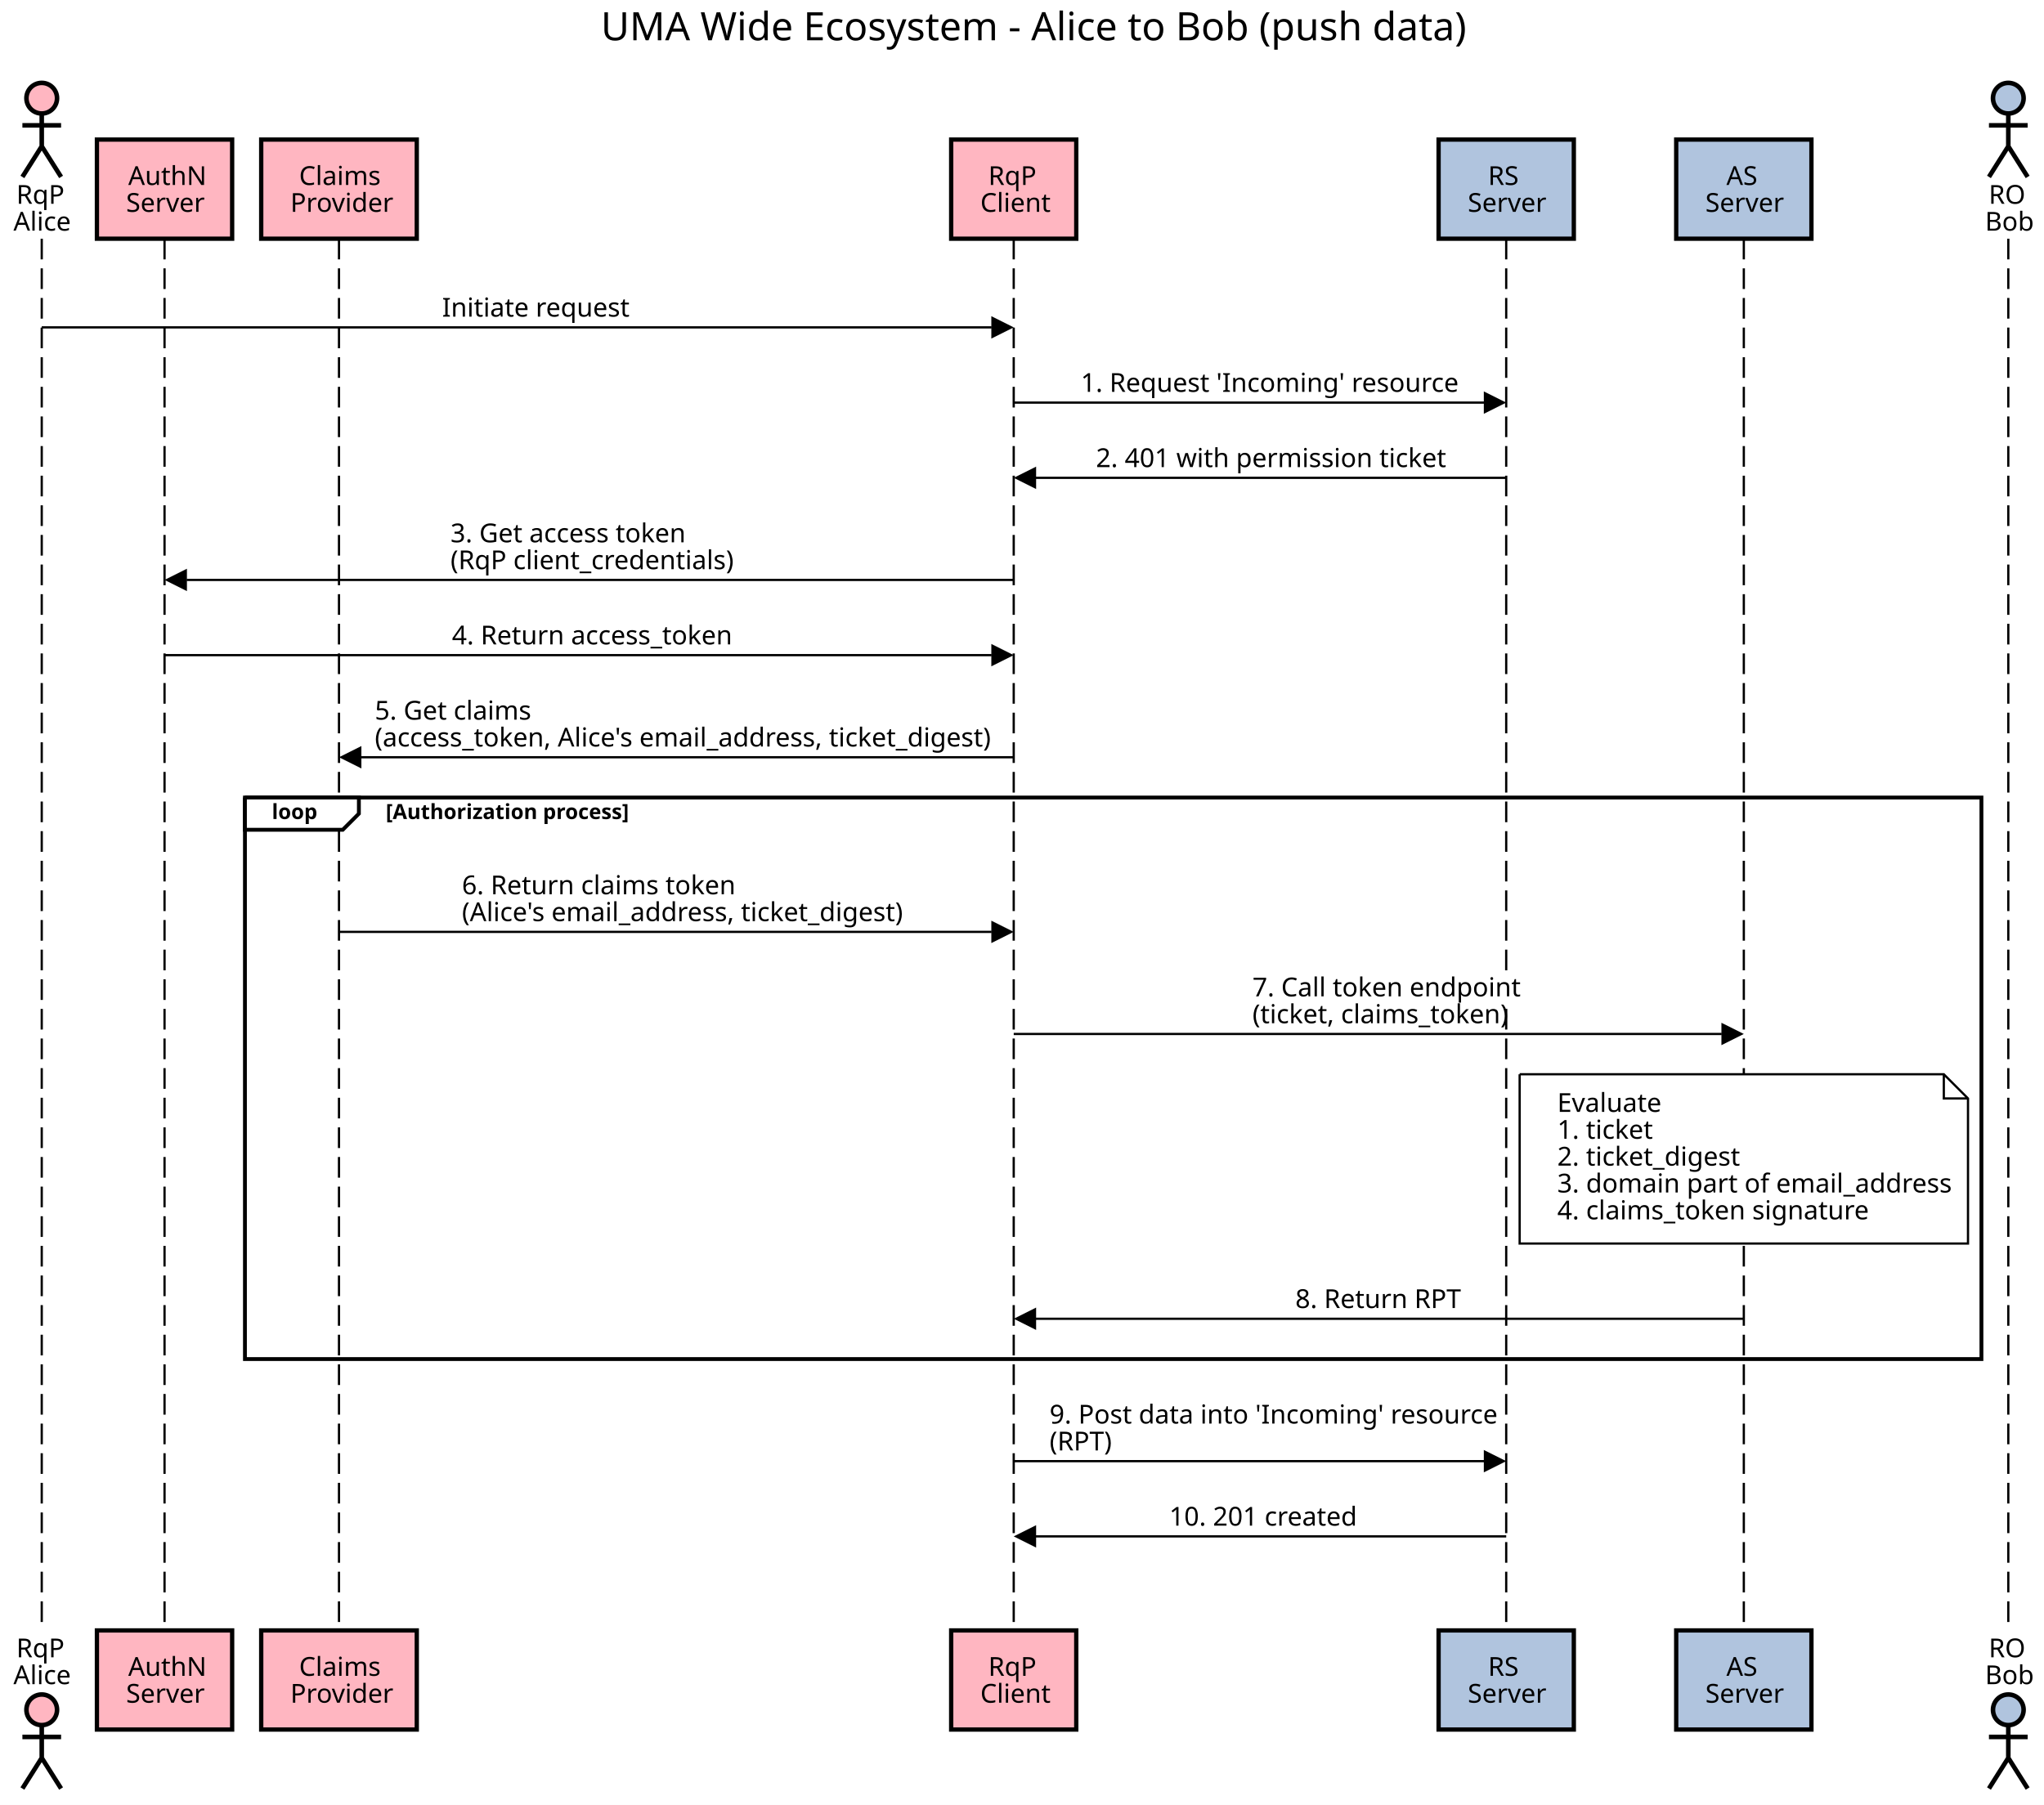
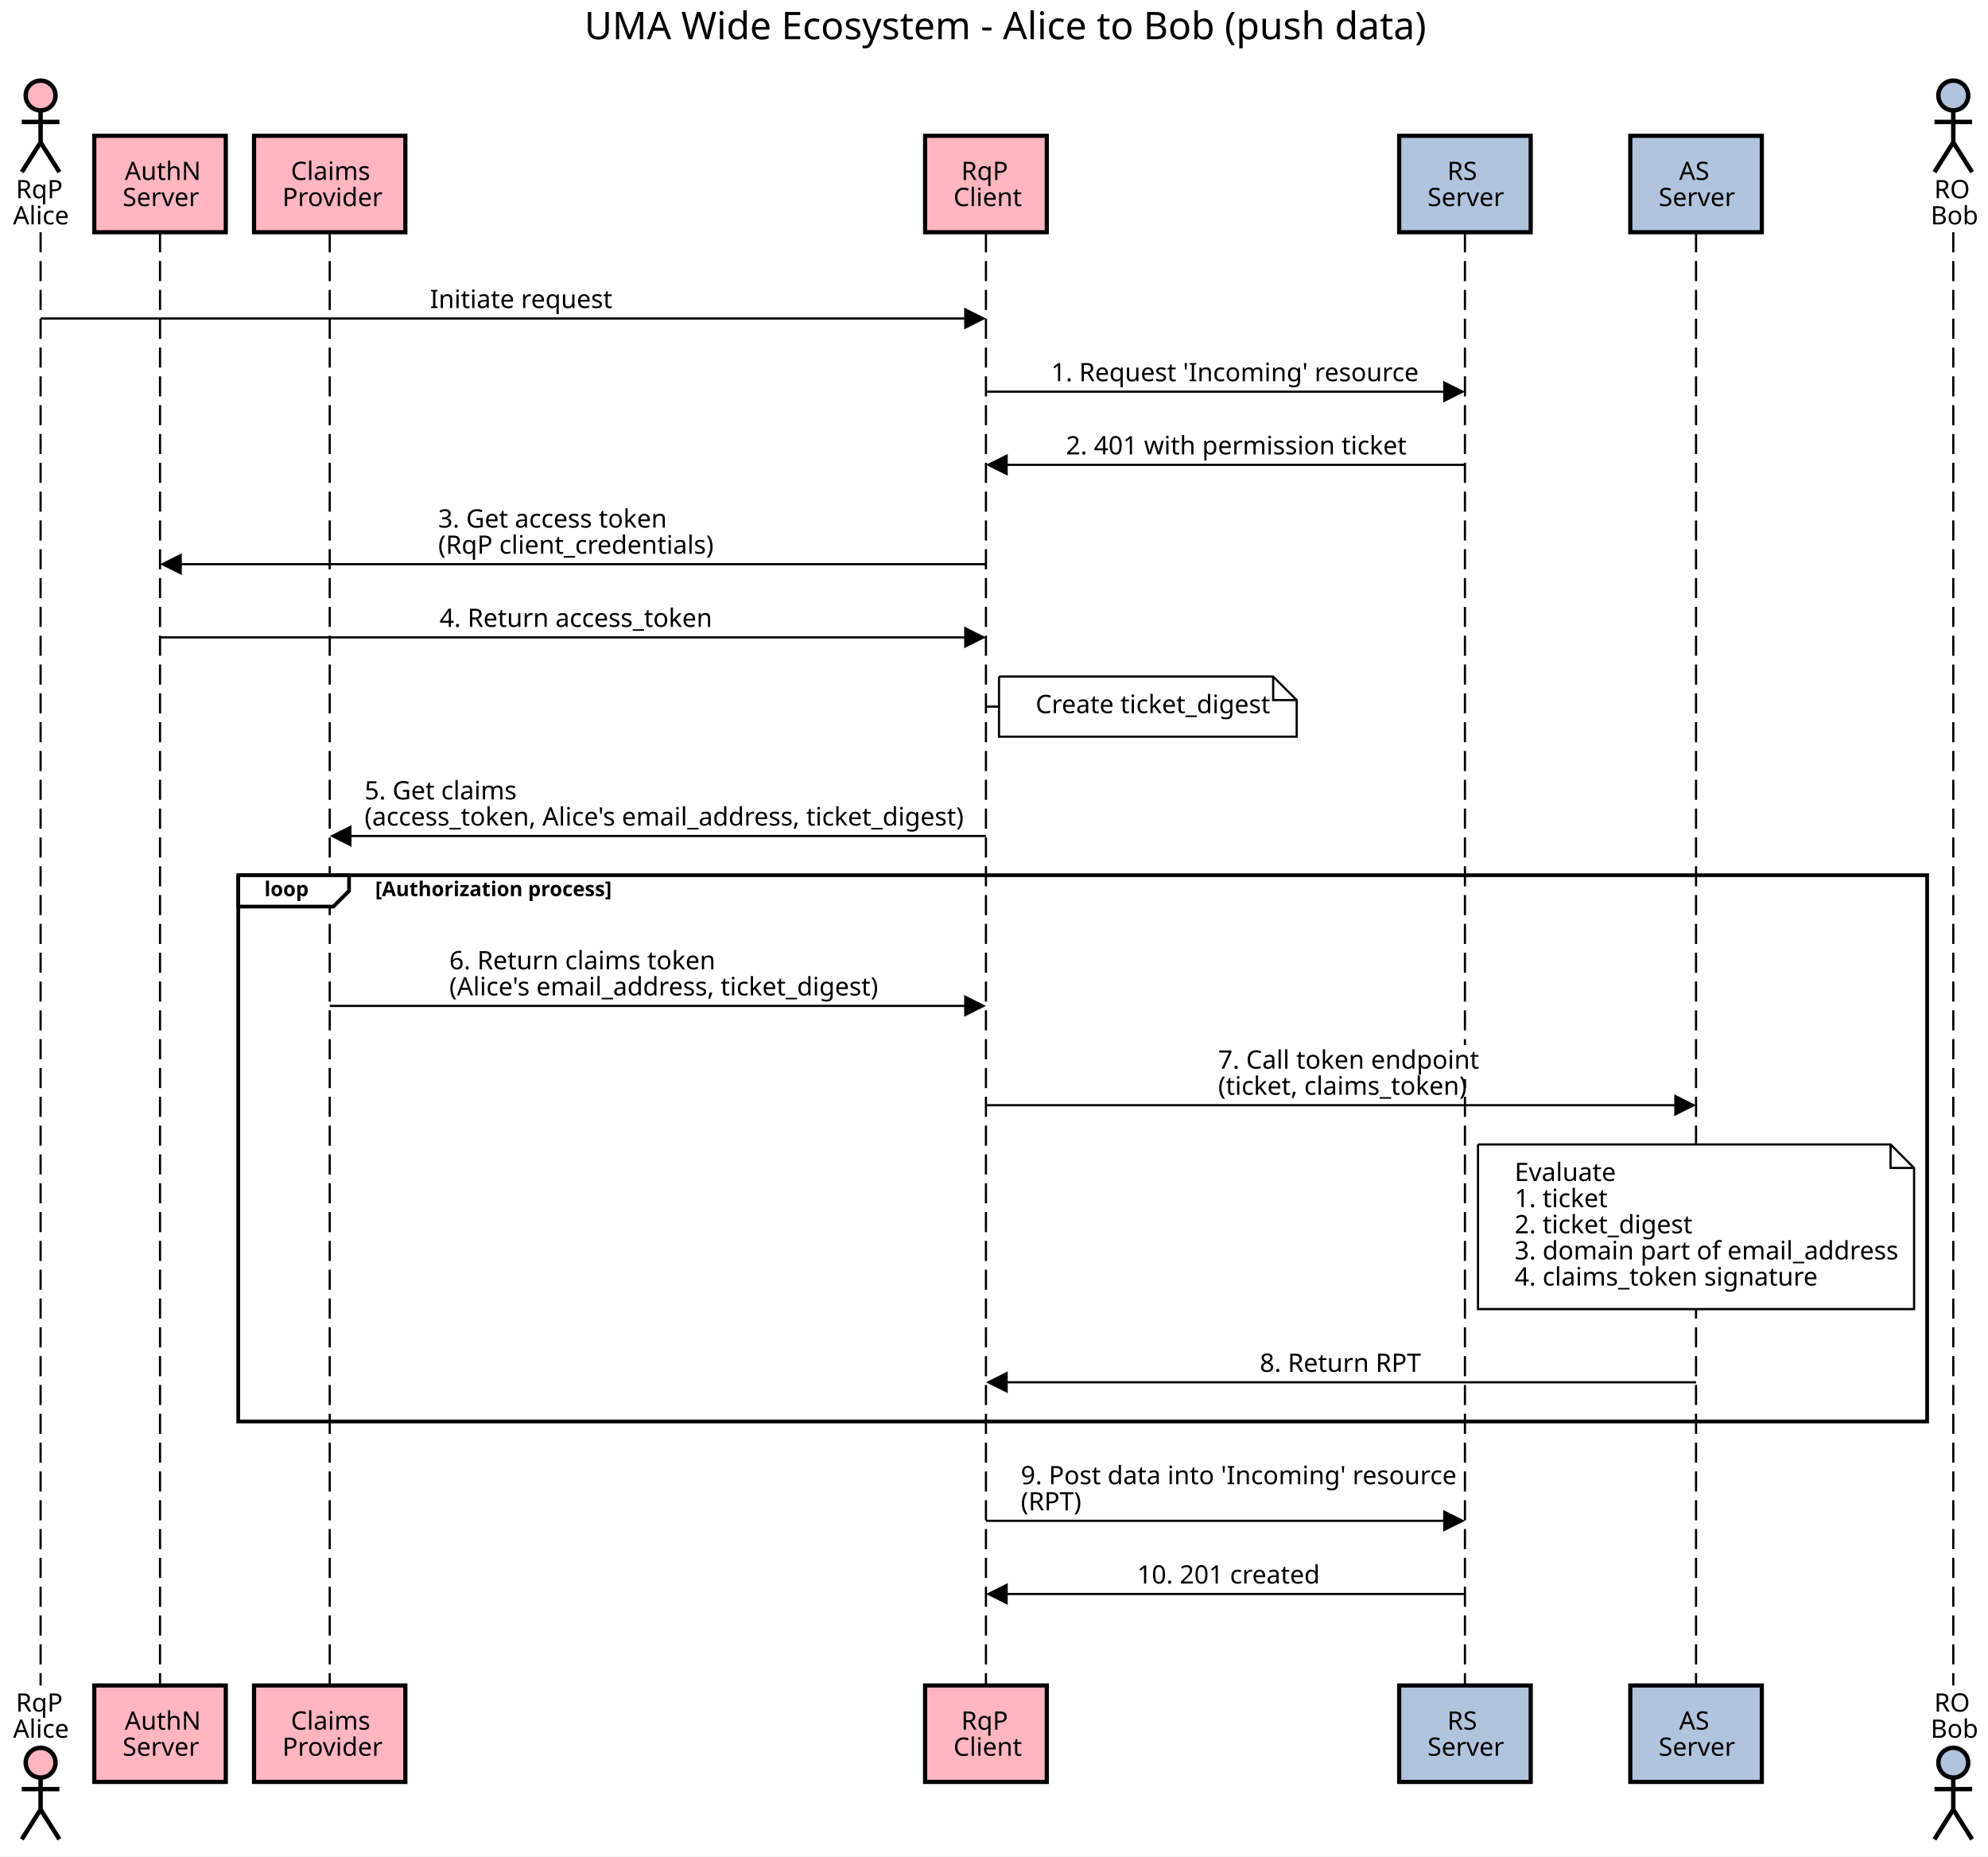
- <svg xmlns="http://www.w3.org/2000/svg" version="1.1" width="1147" height="1013">
+ <svg xmlns="http://www.w3.org/2000/svg" version="1.1" width="1147" height="1071">
  <defs />
  <g>
    <g />
    <g />
    <g />
    <g />
    <g />
    <g />
    <g />
    <g />
    <g />
    <g />
    <g />
    <g />
    <g />
    <g />
    <g />
    <g />
    <g />
    <g />
    <g />
    <g />
    <g />
    <g />
    <g />
    <g />
    <g />
    <g />
    <g />
    <g />
    <g />
    <g />
    <g />
    <g />
    <g />
    <g />
    <g />
-     <g>
-       <rect fill="white" stroke="none" x="0" y="0" width="1147" height="1013" />
+     <g />
+     <g>
+       <rect fill="white" stroke="none" x="0" y="0" width="1147" height="1071" />
    </g>
    <g>
      <text fill="black" stroke="none" font-family="sans-serif" font-size="16.5pt" font-style="normal" font-weight="normal" text-decoration="normal" x="337.188" y="22.618" text-anchor="start" dominant-baseline="alphabetic" xml:space="preserve">UMA Wide Ecosystem - Alice to Bob (push data)</text>
    </g>
    <g />
    <g>
-       <path fill="none" stroke="black" paint-order="fill stroke markers" d=" M 23.423 133.974 L 23.423 915.048" stroke-miterlimit="10" stroke-width="1.257" stroke-dasharray="11.599,5.026" />
-       <path fill="none" stroke="black" paint-order="fill stroke markers" d=" M 92.329 133.974 L 92.329 915.048" stroke-miterlimit="10" stroke-width="1.257" stroke-dasharray="11.599,5.026" />
-       <path fill="none" stroke="black" paint-order="fill stroke markers" d=" M 190.227 133.974 L 190.227 915.048" stroke-miterlimit="10" stroke-width="1.257" stroke-dasharray="11.599,5.026" />
-       <path fill="none" stroke="black" paint-order="fill stroke markers" d=" M 568.855 133.974 L 568.855 915.048" stroke-miterlimit="10" stroke-width="1.257" stroke-dasharray="11.599,5.026" />
-       <path fill="none" stroke="black" paint-order="fill stroke markers" d=" M 845.218 133.974 L 845.218 915.048" stroke-miterlimit="10" stroke-width="1.257" stroke-dasharray="11.599,5.026" />
-       <path fill="none" stroke="black" paint-order="fill stroke markers" d=" M 978.554 133.974 L 978.554 915.048" stroke-miterlimit="10" stroke-width="1.257" stroke-dasharray="11.599,5.026" />
-       <path fill="none" stroke="black" paint-order="fill stroke markers" d=" M 1126.969 133.974 L 1126.969 915.048" stroke-miterlimit="10" stroke-width="1.257" stroke-dasharray="11.599,5.026" />
+       <path fill="none" stroke="black" paint-order="fill stroke markers" d=" M 23.423 133.974 L 23.423 972.347" stroke-miterlimit="10" stroke-width="1.257" stroke-dasharray="11.599,5.026" />
+       <path fill="none" stroke="black" paint-order="fill stroke markers" d=" M 92.329 133.974 L 92.329 972.347" stroke-miterlimit="10" stroke-width="1.257" stroke-dasharray="11.599,5.026" />
+       <path fill="none" stroke="black" paint-order="fill stroke markers" d=" M 190.227 133.974 L 190.227 972.347" stroke-miterlimit="10" stroke-width="1.257" stroke-dasharray="11.599,5.026" />
+       <path fill="none" stroke="black" paint-order="fill stroke markers" d=" M 568.855 133.974 L 568.855 972.347" stroke-miterlimit="10" stroke-width="1.257" stroke-dasharray="11.599,5.026" />
+       <path fill="none" stroke="black" paint-order="fill stroke markers" d=" M 845.218 133.974 L 845.218 972.347" stroke-miterlimit="10" stroke-width="1.257" stroke-dasharray="11.599,5.026" />
+       <path fill="none" stroke="black" paint-order="fill stroke markers" d=" M 978.554 133.974 L 978.554 972.347" stroke-miterlimit="10" stroke-width="1.257" stroke-dasharray="11.599,5.026" />
+       <path fill="none" stroke="black" paint-order="fill stroke markers" d=" M 1126.969 133.974 L 1126.969 972.347" stroke-miterlimit="10" stroke-width="1.257" stroke-dasharray="11.599,5.026" />
    </g>
    <g>
      <g>
        <path fill="lightpink" stroke="black" paint-order="fill stroke markers" d=" M 32.018 55.112 A 8.595 8.595 0 1 1 32.018 55.104 M 23.423 63.707 L 23.423 82.103 M 12.566 70.342 L 34.28 70.342 M 23.423 82.103 L 12.566 99.293 M 23.423 82.103 L 34.28 99.293" stroke-miterlimit="10" stroke-width="2.563" stroke-dasharray="" />
      </g>
      <g>
        <text fill="black" stroke="none" font-family="sans-serif" font-size="11pt" font-style="normal" font-weight="normal" text-decoration="normal" x="9.167" y="114.372" text-anchor="start" dominant-baseline="alphabetic" xml:space="preserve">RqP</text>
        <text fill="black" stroke="none" font-family="sans-serif" font-size="11pt" font-style="normal" font-weight="normal" text-decoration="normal" x="7.539" y="129.45" text-anchor="start" dominant-baseline="alphabetic" xml:space="preserve">Alice</text>
      </g>
      <path fill="none" stroke="none" />
      <g>
        <path fill="lightpink" stroke="black" paint-order="fill stroke markers" d=" M 54.385 78.334 L 130.273 78.334 L 130.273 133.974 L 54.385 133.974 L 54.385 78.334 Z" stroke-miterlimit="10" stroke-width="2.413" stroke-dasharray="" />
      </g>
      <g>
        <text fill="black" stroke="none" font-family="sans-serif" font-size="11pt" font-style="normal" font-weight="normal" text-decoration="normal" x="71.962" y="103.816" text-anchor="start" dominant-baseline="alphabetic" xml:space="preserve">AuthN</text>
        <text fill="black" stroke="none" font-family="sans-serif" font-size="11pt" font-style="normal" font-weight="normal" text-decoration="normal" x="70.745" y="118.895" text-anchor="start" dominant-baseline="alphabetic" xml:space="preserve">Server</text>
      </g>
      <path fill="none" stroke="none" />
      <g>
        <path fill="lightpink" stroke="black" paint-order="fill stroke markers" d=" M 146.58 78.334 L 233.875 78.334 L 233.875 133.974 L 146.58 133.974 L 146.58 78.334 Z" stroke-miterlimit="10" stroke-width="2.413" stroke-dasharray="" />
      </g>
      <g>
        <text fill="black" stroke="none" font-family="sans-serif" font-size="11pt" font-style="normal" font-weight="normal" text-decoration="normal" x="167.835" y="103.816" text-anchor="start" dominant-baseline="alphabetic" xml:space="preserve">Claims</text>
        <text fill="black" stroke="none" font-family="sans-serif" font-size="11pt" font-style="normal" font-weight="normal" text-decoration="normal" x="162.94" y="118.895" text-anchor="start" dominant-baseline="alphabetic" xml:space="preserve">Provider</text>
      </g>
      <path fill="none" stroke="none" />
      <g>
        <path fill="lightpink" stroke="black" paint-order="fill stroke markers" d=" M 533.759 78.334 L 603.95 78.334 L 603.95 133.974 L 533.759 133.974 L 533.759 78.334 Z" stroke-miterlimit="10" stroke-width="2.413" stroke-dasharray="" />
      </g>
      <g>
        <text fill="black" stroke="none" font-family="sans-serif" font-size="11pt" font-style="normal" font-weight="normal" text-decoration="normal" x="554.599" y="103.816" text-anchor="start" dominant-baseline="alphabetic" xml:space="preserve">RqP</text>
        <text fill="black" stroke="none" font-family="sans-serif" font-size="11pt" font-style="normal" font-weight="normal" text-decoration="normal" x="550.119" y="118.895" text-anchor="start" dominant-baseline="alphabetic" xml:space="preserve">Client</text>
      </g>
      <path fill="none" stroke="none" />
      <g>
        <path fill="lightsteelblue" stroke="black" paint-order="fill stroke markers" d=" M 807.274 78.334 L 883.161 78.334 L 883.161 133.974 L 807.274 133.974 L 807.274 78.334 Z" stroke-miterlimit="10" stroke-width="2.413" stroke-dasharray="" />
      </g>
      <g>
        <text fill="black" stroke="none" font-family="sans-serif" font-size="11pt" font-style="normal" font-weight="normal" text-decoration="normal" x="835.038" y="103.816" text-anchor="start" dominant-baseline="alphabetic" xml:space="preserve">RS</text>
        <text fill="black" stroke="none" font-family="sans-serif" font-size="11pt" font-style="normal" font-weight="normal" text-decoration="normal" x="823.634" y="118.895" text-anchor="start" dominant-baseline="alphabetic" xml:space="preserve">Server</text>
      </g>
      <path fill="none" stroke="none" />
      <g>
        <path fill="lightsteelblue" stroke="black" paint-order="fill stroke markers" d=" M 940.61 78.334 L 1016.498 78.334 L 1016.498 133.974 L 940.61 133.974 L 940.61 78.334 Z" stroke-miterlimit="10" stroke-width="2.413" stroke-dasharray="" />
      </g>
      <g>
        <text fill="black" stroke="none" font-family="sans-serif" font-size="11pt" font-style="normal" font-weight="normal" text-decoration="normal" x="968.778" y="103.816" text-anchor="start" dominant-baseline="alphabetic" xml:space="preserve">AS</text>
        <text fill="black" stroke="none" font-family="sans-serif" font-size="11pt" font-style="normal" font-weight="normal" text-decoration="normal" x="956.97" y="118.895" text-anchor="start" dominant-baseline="alphabetic" xml:space="preserve">Server</text>
      </g>
      <g>
        <path fill="lightsteelblue" stroke="black" paint-order="fill stroke markers" d=" M 1135.564 55.112 A 8.595 8.595 0 1 1 1135.564 55.104 M 1126.969 63.707 L 1126.969 82.103 M 1116.112 70.342 L 1137.826 70.342 M 1126.969 82.103 L 1116.112 99.293 M 1126.969 82.103 L 1137.826 99.293" stroke-miterlimit="10" stroke-width="2.563" stroke-dasharray="" />
      </g>
      <g>
        <text fill="black" stroke="none" font-family="sans-serif" font-size="11pt" font-style="normal" font-weight="normal" text-decoration="normal" x="1115.977" y="114.372" text-anchor="start" dominant-baseline="alphabetic" xml:space="preserve">RO</text>
        <text fill="black" stroke="none" font-family="sans-serif" font-size="11pt" font-style="normal" font-weight="normal" text-decoration="normal" x="1113.93" y="129.45" text-anchor="start" dominant-baseline="alphabetic" xml:space="preserve">Bob</text>
      </g>
      <g>
-         <path fill="lightpink" stroke="black" paint-order="fill stroke markers" d=" M 32.018 959.605 A 8.595 8.595 0 1 1 32.018 959.597 M 23.423 968.2 L 23.423 986.596 M 12.566 974.835 L 34.28 974.835 M 23.423 986.596 L 12.566 1003.786 M 23.423 986.596 L 34.28 1003.786" stroke-miterlimit="10" stroke-width="2.563" stroke-dasharray="" />
-       </g>
-       <g>
-         <text fill="black" stroke="none" font-family="sans-serif" font-size="11pt" font-style="normal" font-weight="normal" text-decoration="normal" x="9.167" y="930.126" text-anchor="start" dominant-baseline="alphabetic" xml:space="preserve">RqP</text>
-         <text fill="black" stroke="none" font-family="sans-serif" font-size="11pt" font-style="normal" font-weight="normal" text-decoration="normal" x="7.539" y="945.205" text-anchor="start" dominant-baseline="alphabetic" xml:space="preserve">Alice</text>
-       </g>
-       <path fill="none" stroke="none" />
-       <g>
-         <path fill="lightpink" stroke="black" paint-order="fill stroke markers" d=" M 54.385 915.048 L 130.273 915.048 L 130.273 970.688 L 54.385 970.688 L 54.385 915.048 Z" stroke-miterlimit="10" stroke-width="2.413" stroke-dasharray="" />
-       </g>
-       <g>
-         <text fill="black" stroke="none" font-family="sans-serif" font-size="11pt" font-style="normal" font-weight="normal" text-decoration="normal" x="71.962" y="940.531" text-anchor="start" dominant-baseline="alphabetic" xml:space="preserve">AuthN</text>
-         <text fill="black" stroke="none" font-family="sans-serif" font-size="11pt" font-style="normal" font-weight="normal" text-decoration="normal" x="70.745" y="955.609" text-anchor="start" dominant-baseline="alphabetic" xml:space="preserve">Server</text>
-       </g>
-       <path fill="none" stroke="none" />
-       <g>
-         <path fill="lightpink" stroke="black" paint-order="fill stroke markers" d=" M 146.58 915.048 L 233.875 915.048 L 233.875 970.688 L 146.58 970.688 L 146.58 915.048 Z" stroke-miterlimit="10" stroke-width="2.413" stroke-dasharray="" />
-       </g>
-       <g>
-         <text fill="black" stroke="none" font-family="sans-serif" font-size="11pt" font-style="normal" font-weight="normal" text-decoration="normal" x="167.835" y="940.531" text-anchor="start" dominant-baseline="alphabetic" xml:space="preserve">Claims</text>
-         <text fill="black" stroke="none" font-family="sans-serif" font-size="11pt" font-style="normal" font-weight="normal" text-decoration="normal" x="162.94" y="955.609" text-anchor="start" dominant-baseline="alphabetic" xml:space="preserve">Provider</text>
-       </g>
-       <path fill="none" stroke="none" />
-       <g>
-         <path fill="lightpink" stroke="black" paint-order="fill stroke markers" d=" M 533.759 915.048 L 603.95 915.048 L 603.95 970.688 L 533.759 970.688 L 533.759 915.048 Z" stroke-miterlimit="10" stroke-width="2.413" stroke-dasharray="" />
-       </g>
-       <g>
-         <text fill="black" stroke="none" font-family="sans-serif" font-size="11pt" font-style="normal" font-weight="normal" text-decoration="normal" x="554.599" y="940.531" text-anchor="start" dominant-baseline="alphabetic" xml:space="preserve">RqP</text>
-         <text fill="black" stroke="none" font-family="sans-serif" font-size="11pt" font-style="normal" font-weight="normal" text-decoration="normal" x="550.119" y="955.609" text-anchor="start" dominant-baseline="alphabetic" xml:space="preserve">Client</text>
-       </g>
-       <path fill="none" stroke="none" />
-       <g>
-         <path fill="lightsteelblue" stroke="black" paint-order="fill stroke markers" d=" M 807.274 915.048 L 883.161 915.048 L 883.161 970.688 L 807.274 970.688 L 807.274 915.048 Z" stroke-miterlimit="10" stroke-width="2.413" stroke-dasharray="" />
-       </g>
-       <g>
-         <text fill="black" stroke="none" font-family="sans-serif" font-size="11pt" font-style="normal" font-weight="normal" text-decoration="normal" x="835.038" y="940.531" text-anchor="start" dominant-baseline="alphabetic" xml:space="preserve">RS</text>
-         <text fill="black" stroke="none" font-family="sans-serif" font-size="11pt" font-style="normal" font-weight="normal" text-decoration="normal" x="823.634" y="955.609" text-anchor="start" dominant-baseline="alphabetic" xml:space="preserve">Server</text>
-       </g>
-       <path fill="none" stroke="none" />
-       <g>
-         <path fill="lightsteelblue" stroke="black" paint-order="fill stroke markers" d=" M 940.61 915.048 L 1016.498 915.048 L 1016.498 970.688 L 940.61 970.688 L 940.61 915.048 Z" stroke-miterlimit="10" stroke-width="2.413" stroke-dasharray="" />
-       </g>
-       <g>
-         <text fill="black" stroke="none" font-family="sans-serif" font-size="11pt" font-style="normal" font-weight="normal" text-decoration="normal" x="968.778" y="940.531" text-anchor="start" dominant-baseline="alphabetic" xml:space="preserve">AS</text>
-         <text fill="black" stroke="none" font-family="sans-serif" font-size="11pt" font-style="normal" font-weight="normal" text-decoration="normal" x="956.97" y="955.609" text-anchor="start" dominant-baseline="alphabetic" xml:space="preserve">Server</text>
-       </g>
-       <g>
-         <path fill="lightsteelblue" stroke="black" paint-order="fill stroke markers" d=" M 1135.564 959.605 A 8.595 8.595 0 1 1 1135.564 959.597 M 1126.969 968.2 L 1126.969 986.596 M 1116.112 974.835 L 1137.826 974.835 M 1126.969 986.596 L 1116.112 1003.786 M 1126.969 986.596 L 1137.826 1003.786" stroke-miterlimit="10" stroke-width="2.563" stroke-dasharray="" />
-       </g>
-       <g>
-         <text fill="black" stroke="none" font-family="sans-serif" font-size="11pt" font-style="normal" font-weight="normal" text-decoration="normal" x="1115.977" y="930.126" text-anchor="start" dominant-baseline="alphabetic" xml:space="preserve">RO</text>
-         <text fill="black" stroke="none" font-family="sans-serif" font-size="11pt" font-style="normal" font-weight="normal" text-decoration="normal" x="1113.93" y="945.205" text-anchor="start" dominant-baseline="alphabetic" xml:space="preserve">Bob</text>
+         <path fill="lightpink" stroke="black" paint-order="fill stroke markers" d=" M 32.018 1016.904 A 8.595 8.595 0 1 1 32.018 1016.896 M 23.423 1025.499 L 23.423 1043.895 M 12.566 1032.134 L 34.28 1032.134 M 23.423 1043.895 L 12.566 1061.085 M 23.423 1043.895 L 34.28 1061.085" stroke-miterlimit="10" stroke-width="2.563" stroke-dasharray="" />
+       </g>
+       <g>
+         <text fill="black" stroke="none" font-family="sans-serif" font-size="11pt" font-style="normal" font-weight="normal" text-decoration="normal" x="9.167" y="987.425" text-anchor="start" dominant-baseline="alphabetic" xml:space="preserve">RqP</text>
+         <text fill="black" stroke="none" font-family="sans-serif" font-size="11pt" font-style="normal" font-weight="normal" text-decoration="normal" x="7.539" y="1002.504" text-anchor="start" dominant-baseline="alphabetic" xml:space="preserve">Alice</text>
+       </g>
+       <path fill="none" stroke="none" />
+       <g>
+         <path fill="lightpink" stroke="black" paint-order="fill stroke markers" d=" M 54.385 972.347 L 130.273 972.347 L 130.273 1027.987 L 54.385 1027.987 L 54.385 972.347 Z" stroke-miterlimit="10" stroke-width="2.413" stroke-dasharray="" />
+       </g>
+       <g>
+         <text fill="black" stroke="none" font-family="sans-serif" font-size="11pt" font-style="normal" font-weight="normal" text-decoration="normal" x="71.962" y="997.83" text-anchor="start" dominant-baseline="alphabetic" xml:space="preserve">AuthN</text>
+         <text fill="black" stroke="none" font-family="sans-serif" font-size="11pt" font-style="normal" font-weight="normal" text-decoration="normal" x="70.745" y="1012.908" text-anchor="start" dominant-baseline="alphabetic" xml:space="preserve">Server</text>
+       </g>
+       <path fill="none" stroke="none" />
+       <g>
+         <path fill="lightpink" stroke="black" paint-order="fill stroke markers" d=" M 146.58 972.347 L 233.875 972.347 L 233.875 1027.987 L 146.58 1027.987 L 146.58 972.347 Z" stroke-miterlimit="10" stroke-width="2.413" stroke-dasharray="" />
+       </g>
+       <g>
+         <text fill="black" stroke="none" font-family="sans-serif" font-size="11pt" font-style="normal" font-weight="normal" text-decoration="normal" x="167.835" y="997.83" text-anchor="start" dominant-baseline="alphabetic" xml:space="preserve">Claims</text>
+         <text fill="black" stroke="none" font-family="sans-serif" font-size="11pt" font-style="normal" font-weight="normal" text-decoration="normal" x="162.94" y="1012.908" text-anchor="start" dominant-baseline="alphabetic" xml:space="preserve">Provider</text>
+       </g>
+       <path fill="none" stroke="none" />
+       <g>
+         <path fill="lightpink" stroke="black" paint-order="fill stroke markers" d=" M 533.759 972.347 L 603.95 972.347 L 603.95 1027.987 L 533.759 1027.987 L 533.759 972.347 Z" stroke-miterlimit="10" stroke-width="2.413" stroke-dasharray="" />
+       </g>
+       <g>
+         <text fill="black" stroke="none" font-family="sans-serif" font-size="11pt" font-style="normal" font-weight="normal" text-decoration="normal" x="554.599" y="997.83" text-anchor="start" dominant-baseline="alphabetic" xml:space="preserve">RqP</text>
+         <text fill="black" stroke="none" font-family="sans-serif" font-size="11pt" font-style="normal" font-weight="normal" text-decoration="normal" x="550.119" y="1012.908" text-anchor="start" dominant-baseline="alphabetic" xml:space="preserve">Client</text>
+       </g>
+       <path fill="none" stroke="none" />
+       <g>
+         <path fill="lightsteelblue" stroke="black" paint-order="fill stroke markers" d=" M 807.274 972.347 L 883.161 972.347 L 883.161 1027.987 L 807.274 1027.987 L 807.274 972.347 Z" stroke-miterlimit="10" stroke-width="2.413" stroke-dasharray="" />
+       </g>
+       <g>
+         <text fill="black" stroke="none" font-family="sans-serif" font-size="11pt" font-style="normal" font-weight="normal" text-decoration="normal" x="835.038" y="997.83" text-anchor="start" dominant-baseline="alphabetic" xml:space="preserve">RS</text>
+         <text fill="black" stroke="none" font-family="sans-serif" font-size="11pt" font-style="normal" font-weight="normal" text-decoration="normal" x="823.634" y="1012.908" text-anchor="start" dominant-baseline="alphabetic" xml:space="preserve">Server</text>
+       </g>
+       <path fill="none" stroke="none" />
+       <g>
+         <path fill="lightsteelblue" stroke="black" paint-order="fill stroke markers" d=" M 940.61 972.347 L 1016.498 972.347 L 1016.498 1027.987 L 940.61 1027.987 L 940.61 972.347 Z" stroke-miterlimit="10" stroke-width="2.413" stroke-dasharray="" />
+       </g>
+       <g>
+         <text fill="black" stroke="none" font-family="sans-serif" font-size="11pt" font-style="normal" font-weight="normal" text-decoration="normal" x="968.778" y="997.83" text-anchor="start" dominant-baseline="alphabetic" xml:space="preserve">AS</text>
+         <text fill="black" stroke="none" font-family="sans-serif" font-size="11pt" font-style="normal" font-weight="normal" text-decoration="normal" x="956.97" y="1012.908" text-anchor="start" dominant-baseline="alphabetic" xml:space="preserve">Server</text>
+       </g>
+       <g>
+         <path fill="lightsteelblue" stroke="black" paint-order="fill stroke markers" d=" M 1135.564 1016.904 A 8.595 8.595 0 1 1 1135.564 1016.896 M 1126.969 1025.499 L 1126.969 1043.895 M 1116.112 1032.134 L 1137.826 1032.134 M 1126.969 1043.895 L 1116.112 1061.085 M 1126.969 1043.895 L 1137.826 1061.085" stroke-miterlimit="10" stroke-width="2.563" stroke-dasharray="" />
+       </g>
+       <g>
+         <text fill="black" stroke="none" font-family="sans-serif" font-size="11pt" font-style="normal" font-weight="normal" text-decoration="normal" x="1115.977" y="987.425" text-anchor="start" dominant-baseline="alphabetic" xml:space="preserve">RO</text>
+         <text fill="black" stroke="none" font-family="sans-serif" font-size="11pt" font-style="normal" font-weight="normal" text-decoration="normal" x="1113.93" y="1002.504" text-anchor="start" dominant-baseline="alphabetic" xml:space="preserve">Bob</text>
      </g>
    </g>
    <g>
      <g>
        <g>
          <rect fill="white" stroke="none" x="245.808" y="164.131" width="100.662" height="19.602" />
        </g>
        <text fill="black" stroke="none" font-family="sans-serif" font-size="11pt" font-style="normal" font-weight="normal" text-decoration="normal" x="248.069" y="177.702" text-anchor="start" dominant-baseline="alphabetic" xml:space="preserve">Initiate request</text>
      </g>
      <g>
        <path fill="none" stroke="black" paint-order="fill stroke markers" d=" M 23.423 183.733 L 556.44 183.733" stroke-miterlimit="10" stroke-width="1.257" stroke-dasharray="" />
        <g transform="translate(568.8547,183.7333) translate(-568.8547,-183.7333)">
          <path fill="black" stroke="none" paint-order="stroke fill markers" d=" M 556.289 177.451 L 568.855 183.733 L 556.289 190.016 Z" />
        </g>
      </g>
      <g>
        <g>
          <rect fill="white" stroke="none" x="604.217" y="206.351" width="205.639" height="19.602" />
        </g>
        <text fill="black" stroke="none" font-family="sans-serif" font-size="11pt" font-style="normal" font-weight="normal" text-decoration="normal" x="606.478" y="219.922" text-anchor="start" dominant-baseline="alphabetic" xml:space="preserve">1. Request 'Incoming' resource</text>
      </g>
      <g>
        <path fill="none" stroke="black" paint-order="fill stroke markers" d=" M 568.855 225.954 L 832.803 225.954" stroke-miterlimit="10" stroke-width="1.257" stroke-dasharray="" />
        <g transform="translate(845.2175,225.9536) translate(-845.2175,-225.9536)">
          <path fill="black" stroke="none" paint-order="stroke fill markers" d=" M 832.652 219.671 L 845.218 225.954 L 832.652 232.236 Z" />
        </g>
      </g>
      <g>
        <g>
          <rect fill="white" stroke="none" x="612.725" y="248.572" width="188.621" height="19.602" />
        </g>
        <text fill="black" stroke="none" font-family="sans-serif" font-size="11pt" font-style="normal" font-weight="normal" text-decoration="normal" x="614.987" y="262.142" text-anchor="start" dominant-baseline="alphabetic" xml:space="preserve">2. 401 with permission ticket</text>
      </g>
      <g>
        <path fill="none" stroke="black" paint-order="fill stroke markers" d=" M 845.218 268.174 L 581.269 268.174" stroke-miterlimit="10" stroke-width="1.257" stroke-dasharray="" />
        <g transform="translate(568.8547,268.1738) translate(-568.8547,-268.1738)">
          <path fill="black" stroke="none" paint-order="stroke fill markers" d=" M 581.42 261.891 L 568.855 268.174 L 581.42 274.457 Z" />
        </g>
      </g>
      <g>
        <g>
          <rect fill="white" stroke="none" x="250.537" y="290.792" width="134.054" height="19.602" />
        </g>
        <g>
          <rect fill="white" stroke="none" x="250.537" y="305.87" width="160.11" height="19.602" />
        </g>
        <text fill="black" stroke="none" font-family="sans-serif" font-size="11pt" font-style="normal" font-weight="normal" text-decoration="normal" x="252.799" y="304.363" text-anchor="start" dominant-baseline="alphabetic" xml:space="preserve">3. Get access token</text>
        <text fill="black" stroke="none" font-family="sans-serif" font-size="11pt" font-style="normal" font-weight="normal" text-decoration="normal" x="252.799" y="319.441" text-anchor="start" dominant-baseline="alphabetic" xml:space="preserve">(RqP client_credentials)</text>
      </g>
      <g>
        <path fill="none" stroke="black" paint-order="fill stroke markers" d=" M 568.855 325.473 L 104.744 325.473" stroke-miterlimit="10" stroke-width="1.257" stroke-dasharray="" />
        <g transform="translate(92.32906,325.4726) translate(-92.32906,-325.4726)">
          <path fill="black" stroke="none" paint-order="stroke fill markers" d=" M 104.895 319.19 L 92.329 325.473 L 104.895 331.755 Z" />
        </g>
      </g>
      <g>
        <g>
          <rect fill="white" stroke="none" x="251.342" y="348.091" width="158.5" height="19.602" />
        </g>
        <text fill="black" stroke="none" font-family="sans-serif" font-size="11pt" font-style="normal" font-weight="normal" text-decoration="normal" x="253.604" y="361.661" text-anchor="start" dominant-baseline="alphabetic" xml:space="preserve">4. Return access_token</text>
      </g>
      <g>
        <path fill="none" stroke="black" paint-order="fill stroke markers" d=" M 92.329 367.693 L 556.44 367.693" stroke-miterlimit="10" stroke-width="1.257" stroke-dasharray="" />
        <g transform="translate(568.8547,367.6929) translate(-568.8547,-367.6929)">
          <path fill="black" stroke="none" paint-order="stroke fill markers" d=" M 556.289 361.41 L 568.855 367.693 L 556.289 373.976 Z" />
        </g>
      </g>
-       <g>
-         <g>
-           <rect fill="white" stroke="none" x="208.07" y="390.311" width="90.042" height="19.602" />
-         </g>
-         <g>
-           <rect fill="white" stroke="none" x="208.07" y="405.389" width="342.941" height="19.602" />
-         </g>
-         <text fill="black" stroke="none" font-family="sans-serif" font-size="11pt" font-style="normal" font-weight="normal" text-decoration="normal" x="210.332" y="403.882" text-anchor="start" dominant-baseline="alphabetic" xml:space="preserve">5. Get claims</text>
-         <text fill="black" stroke="none" font-family="sans-serif" font-size="11pt" font-style="normal" font-weight="normal" text-decoration="normal" x="210.332" y="418.96" text-anchor="start" dominant-baseline="alphabetic" xml:space="preserve">(access_token, Alice's email_address, ticket_digest)</text>
-       </g>
-       <g>
-         <path fill="none" stroke="black" paint-order="fill stroke markers" d=" M 568.855 424.992 L 202.642 424.992" stroke-miterlimit="10" stroke-width="1.257" stroke-dasharray="" />
-         <g transform="translate(190.2273,424.9917) translate(-190.2273,-424.9917)">
-           <path fill="black" stroke="none" paint-order="stroke fill markers" d=" M 202.793 418.709 L 190.227 424.992 L 202.793 431.274 Z" />
-         </g>
-       </g>
-       <g>
-         <g>
-           <rect fill="white" stroke="none" x="256.952" y="488.322" width="150.335" height="19.602" />
-         </g>
-         <g>
-           <rect fill="white" stroke="none" x="256.952" y="503.401" width="245.178" height="19.602" />
-         </g>
-         <text fill="black" stroke="none" font-family="sans-serif" font-size="11pt" font-style="normal" font-weight="normal" text-decoration="normal" x="259.214" y="501.893" text-anchor="start" dominant-baseline="alphabetic" xml:space="preserve">6. Return claims token</text>
-         <text fill="black" stroke="none" font-family="sans-serif" font-size="11pt" font-style="normal" font-weight="normal" text-decoration="normal" x="259.214" y="516.971" text-anchor="start" dominant-baseline="alphabetic" xml:space="preserve">(Alice's email_address, ticket_digest)</text>
-       </g>
-       <g>
-         <path fill="none" stroke="black" paint-order="fill stroke markers" d=" M 190.227 523.003 L 556.44 523.003" stroke-miterlimit="10" stroke-width="1.257" stroke-dasharray="" />
-         <g transform="translate(568.8547,523.0029) translate(-568.8547,-523.0029)">
-           <path fill="black" stroke="none" paint-order="stroke fill markers" d=" M 556.289 516.72 L 568.855 523.003 L 556.289 529.286 Z" />
-         </g>
-       </g>
-       <g>
-         <g>
-           <rect fill="white" stroke="none" x="700.555" y="545.621" width="146.298" height="19.602" />
-         </g>
-         <g>
-           <rect fill="white" stroke="none" x="700.555" y="560.7" width="142.169" height="19.602" />
-         </g>
-         <text fill="black" stroke="none" font-family="sans-serif" font-size="11pt" font-style="normal" font-weight="normal" text-decoration="normal" x="702.817" y="559.192" text-anchor="start" dominant-baseline="alphabetic" xml:space="preserve">7. Call token endpoint</text>
-         <text fill="black" stroke="none" font-family="sans-serif" font-size="11pt" font-style="normal" font-weight="normal" text-decoration="normal" x="702.817" y="574.27" text-anchor="start" dominant-baseline="alphabetic" xml:space="preserve">(ticket, claims_token)</text>
-       </g>
-       <g>
-         <path fill="none" stroke="black" paint-order="fill stroke markers" d=" M 568.855 580.302 L 966.139 580.302" stroke-miterlimit="10" stroke-width="1.257" stroke-dasharray="" />
-         <g transform="translate(978.5539,580.3018) translate(-978.5539,-580.3018)">
-           <path fill="black" stroke="none" paint-order="stroke fill markers" d=" M 965.988 574.019 L 978.554 580.302 L 965.988 586.585 Z" />
-         </g>
-       </g>
-       <path fill="white" stroke="black" paint-order="fill stroke markers" d=" M 852.757 602.92 L 1090.78 602.92 L 1104.351 616.491 L 1104.351 697.915 L 852.757 697.915 L 852.757 602.92 M 1090.78 602.92 L 1090.78 616.491 L 1104.351 616.491" stroke-miterlimit="10" stroke-width="1.257" stroke-dasharray="" />
-       <g>
-         <text fill="black" stroke="none" font-family="sans-serif" font-size="11pt" font-style="normal" font-weight="normal" text-decoration="normal" x="873.867" y="624.03" text-anchor="start" dominant-baseline="alphabetic" xml:space="preserve">Evaluate</text>
-         <text fill="black" stroke="none" font-family="sans-serif" font-size="11pt" font-style="normal" font-weight="normal" text-decoration="normal" x="873.867" y="639.109" text-anchor="start" dominant-baseline="alphabetic" xml:space="preserve">1. ticket</text>
-         <text fill="black" stroke="none" font-family="sans-serif" font-size="11pt" font-style="normal" font-weight="normal" text-decoration="normal" x="873.867" y="654.187" text-anchor="start" dominant-baseline="alphabetic" xml:space="preserve">2. ticket_digest</text>
-         <text fill="black" stroke="none" font-family="sans-serif" font-size="11pt" font-style="normal" font-weight="normal" text-decoration="normal" x="873.867" y="669.266" text-anchor="start" dominant-baseline="alphabetic" xml:space="preserve">3. domain part of email_address</text>
-         <text fill="black" stroke="none" font-family="sans-serif" font-size="11pt" font-style="normal" font-weight="normal" text-decoration="normal" x="873.867" y="684.344" text-anchor="start" dominant-baseline="alphabetic" xml:space="preserve">4. claims_token signature</text>
-       </g>
-       <g>
-         <g>
-           <rect fill="white" stroke="none" x="724.608" y="720.533" width="98.193" height="19.602" />
-         </g>
-         <text fill="black" stroke="none" font-family="sans-serif" font-size="11pt" font-style="normal" font-weight="normal" text-decoration="normal" x="726.869" y="734.104" text-anchor="start" dominant-baseline="alphabetic" xml:space="preserve">8. Return RPT</text>
-       </g>
-       <g>
-         <path fill="none" stroke="black" paint-order="fill stroke markers" d=" M 978.554 740.135 L 581.269 740.135" stroke-miterlimit="10" stroke-width="1.257" stroke-dasharray="" />
-         <g transform="translate(568.8547,740.1355) translate(-568.8547,-740.1355)">
-           <path fill="black" stroke="none" paint-order="stroke fill markers" d=" M 581.42 733.853 L 568.855 740.135 L 581.42 746.418 Z" />
-         </g>
-       </g>
-       <g>
-         <g>
-           <rect fill="white" stroke="none" x="586.698" y="785.371" width="240.677" height="19.602" />
-         </g>
-         <g>
-           <rect fill="white" stroke="none" x="586.698" y="800.45" width="43.597" height="19.602" />
-         </g>
-         <text fill="black" stroke="none" font-family="sans-serif" font-size="11pt" font-style="normal" font-weight="normal" text-decoration="normal" x="588.96" y="798.942" text-anchor="start" dominant-baseline="alphabetic" xml:space="preserve">9. Post data into 'Incoming' resource</text>
-         <text fill="black" stroke="none" font-family="sans-serif" font-size="11pt" font-style="normal" font-weight="normal" text-decoration="normal" x="588.96" y="814.021" text-anchor="start" dominant-baseline="alphabetic" xml:space="preserve">(RPT)</text>
-       </g>
-       <g>
-         <path fill="none" stroke="black" paint-order="fill stroke markers" d=" M 568.855 820.052 L 832.803 820.052" stroke-miterlimit="10" stroke-width="1.257" stroke-dasharray="" />
-         <g transform="translate(845.2175,820.0523) translate(-845.2175,-820.0523)">
-           <path fill="black" stroke="none" paint-order="stroke fill markers" d=" M 832.652 813.77 L 845.218 820.052 L 832.652 826.335 Z" />
-         </g>
-       </g>
-       <g>
-         <g>
-           <rect fill="white" stroke="none" x="653.846" y="842.67" width="106.38" height="19.602" />
-         </g>
-         <text fill="black" stroke="none" font-family="sans-serif" font-size="11pt" font-style="normal" font-weight="normal" text-decoration="normal" x="656.108" y="856.241" text-anchor="start" dominant-baseline="alphabetic" xml:space="preserve">10. 201 created</text>
-       </g>
-       <g>
-         <path fill="none" stroke="black" paint-order="fill stroke markers" d=" M 845.218 862.273 L 581.269 862.273" stroke-miterlimit="10" stroke-width="1.257" stroke-dasharray="" />
-         <g transform="translate(568.8547,862.2726) translate(-568.8547,-862.2726)">
-           <path fill="black" stroke="none" paint-order="stroke fill markers" d=" M 581.42 855.99 L 568.855 862.273 L 581.42 868.555 Z" />
+       <path fill="white" stroke="black" paint-order="fill stroke markers" d=" M 568.855 407.651 L 576.394 407.651 M 576.394 390.311 L 734.574 390.311 L 748.145 403.882 L 748.145 424.992 L 576.394 424.992 L 576.394 390.311 M 734.574 390.311 L 734.574 403.882 L 748.145 403.882" stroke-miterlimit="10" stroke-width="1.257" stroke-dasharray="" />
+       <g>
+         <text fill="black" stroke="none" font-family="sans-serif" font-size="11pt" font-style="normal" font-weight="normal" text-decoration="normal" x="597.504" y="411.421" text-anchor="start" dominant-baseline="alphabetic" xml:space="preserve">Create ticket_digest</text>
+       </g>
+       <g>
+         <g>
+           <rect fill="white" stroke="none" x="208.07" y="447.61" width="90.042" height="19.602" />
+         </g>
+         <g>
+           <rect fill="white" stroke="none" x="208.07" y="462.688" width="342.941" height="19.602" />
+         </g>
+         <text fill="black" stroke="none" font-family="sans-serif" font-size="11pt" font-style="normal" font-weight="normal" text-decoration="normal" x="210.332" y="461.18" text-anchor="start" dominant-baseline="alphabetic" xml:space="preserve">5. Get claims</text>
+         <text fill="black" stroke="none" font-family="sans-serif" font-size="11pt" font-style="normal" font-weight="normal" text-decoration="normal" x="210.332" y="476.259" text-anchor="start" dominant-baseline="alphabetic" xml:space="preserve">(access_token, Alice's email_address, ticket_digest)</text>
+       </g>
+       <g>
+         <path fill="none" stroke="black" paint-order="fill stroke markers" d=" M 568.855 482.291 L 202.642 482.291" stroke-miterlimit="10" stroke-width="1.257" stroke-dasharray="" />
+         <g transform="translate(190.2273,482.2906) translate(-190.2273,-482.2906)">
+           <path fill="black" stroke="none" paint-order="stroke fill markers" d=" M 202.793 476.008 L 190.227 482.291 L 202.793 488.573 Z" />
+         </g>
+       </g>
+       <g>
+         <g>
+           <rect fill="white" stroke="none" x="256.952" y="545.621" width="150.335" height="19.602" />
+         </g>
+         <g>
+           <rect fill="white" stroke="none" x="256.952" y="560.7" width="245.178" height="19.602" />
+         </g>
+         <text fill="black" stroke="none" font-family="sans-serif" font-size="11pt" font-style="normal" font-weight="normal" text-decoration="normal" x="259.214" y="559.192" text-anchor="start" dominant-baseline="alphabetic" xml:space="preserve">6. Return claims token</text>
+         <text fill="black" stroke="none" font-family="sans-serif" font-size="11pt" font-style="normal" font-weight="normal" text-decoration="normal" x="259.214" y="574.27" text-anchor="start" dominant-baseline="alphabetic" xml:space="preserve">(Alice's email_address, ticket_digest)</text>
+       </g>
+       <g>
+         <path fill="none" stroke="black" paint-order="fill stroke markers" d=" M 190.227 580.302 L 556.44 580.302" stroke-miterlimit="10" stroke-width="1.257" stroke-dasharray="" />
+         <g transform="translate(568.8547,580.3018) translate(-568.8547,-580.3018)">
+           <path fill="black" stroke="none" paint-order="stroke fill markers" d=" M 556.289 574.019 L 568.855 580.302 L 556.289 586.585 Z" />
+         </g>
+       </g>
+       <g>
+         <g>
+           <rect fill="white" stroke="none" x="700.555" y="602.92" width="146.298" height="19.602" />
+         </g>
+         <g>
+           <rect fill="white" stroke="none" x="700.555" y="617.998" width="142.169" height="19.602" />
+         </g>
+         <text fill="black" stroke="none" font-family="sans-serif" font-size="11pt" font-style="normal" font-weight="normal" text-decoration="normal" x="702.817" y="616.491" text-anchor="start" dominant-baseline="alphabetic" xml:space="preserve">7. Call token endpoint</text>
+         <text fill="black" stroke="none" font-family="sans-serif" font-size="11pt" font-style="normal" font-weight="normal" text-decoration="normal" x="702.817" y="631.569" text-anchor="start" dominant-baseline="alphabetic" xml:space="preserve">(ticket, claims_token)</text>
+       </g>
+       <g>
+         <path fill="none" stroke="black" paint-order="fill stroke markers" d=" M 568.855 637.601 L 966.139 637.601" stroke-miterlimit="10" stroke-width="1.257" stroke-dasharray="" />
+         <g transform="translate(978.5539,637.6007) translate(-978.5539,-637.6007)">
+           <path fill="black" stroke="none" paint-order="stroke fill markers" d=" M 965.988 631.318 L 978.554 637.601 L 965.988 643.883 Z" />
+         </g>
+       </g>
+       <path fill="white" stroke="black" paint-order="fill stroke markers" d=" M 852.757 660.219 L 1090.78 660.219 L 1104.351 673.789 L 1104.351 755.214 L 852.757 755.214 L 852.757 660.219 M 1090.78 660.219 L 1090.78 673.789 L 1104.351 673.789" stroke-miterlimit="10" stroke-width="1.257" stroke-dasharray="" />
+       <g>
+         <text fill="black" stroke="none" font-family="sans-serif" font-size="11pt" font-style="normal" font-weight="normal" text-decoration="normal" x="873.867" y="681.329" text-anchor="start" dominant-baseline="alphabetic" xml:space="preserve">Evaluate</text>
+         <text fill="black" stroke="none" font-family="sans-serif" font-size="11pt" font-style="normal" font-weight="normal" text-decoration="normal" x="873.867" y="696.407" text-anchor="start" dominant-baseline="alphabetic" xml:space="preserve">1. ticket</text>
+         <text fill="black" stroke="none" font-family="sans-serif" font-size="11pt" font-style="normal" font-weight="normal" text-decoration="normal" x="873.867" y="711.486" text-anchor="start" dominant-baseline="alphabetic" xml:space="preserve">2. ticket_digest</text>
+         <text fill="black" stroke="none" font-family="sans-serif" font-size="11pt" font-style="normal" font-weight="normal" text-decoration="normal" x="873.867" y="726.565" text-anchor="start" dominant-baseline="alphabetic" xml:space="preserve">3. domain part of email_address</text>
+         <text fill="black" stroke="none" font-family="sans-serif" font-size="11pt" font-style="normal" font-weight="normal" text-decoration="normal" x="873.867" y="741.643" text-anchor="start" dominant-baseline="alphabetic" xml:space="preserve">4. claims_token signature</text>
+       </g>
+       <g>
+         <g>
+           <rect fill="white" stroke="none" x="724.608" y="777.832" width="98.193" height="19.602" />
+         </g>
+         <text fill="black" stroke="none" font-family="sans-serif" font-size="11pt" font-style="normal" font-weight="normal" text-decoration="normal" x="726.869" y="791.403" text-anchor="start" dominant-baseline="alphabetic" xml:space="preserve">8. Return RPT</text>
+       </g>
+       <g>
+         <path fill="none" stroke="black" paint-order="fill stroke markers" d=" M 978.554 797.434 L 581.269 797.434" stroke-miterlimit="10" stroke-width="1.257" stroke-dasharray="" />
+         <g transform="translate(568.8547,797.4344) translate(-568.8547,-797.4344)">
+           <path fill="black" stroke="none" paint-order="stroke fill markers" d=" M 581.42 791.152 L 568.855 797.434 L 581.42 803.717 Z" />
+         </g>
+       </g>
+       <g>
+         <g>
+           <rect fill="white" stroke="none" x="586.698" y="842.67" width="240.677" height="19.602" />
+         </g>
+         <g>
+           <rect fill="white" stroke="none" x="586.698" y="857.749" width="43.597" height="19.602" />
+         </g>
+         <text fill="black" stroke="none" font-family="sans-serif" font-size="11pt" font-style="normal" font-weight="normal" text-decoration="normal" x="588.96" y="856.241" text-anchor="start" dominant-baseline="alphabetic" xml:space="preserve">9. Post data into 'Incoming' resource</text>
+         <text fill="black" stroke="none" font-family="sans-serif" font-size="11pt" font-style="normal" font-weight="normal" text-decoration="normal" x="588.96" y="871.32" text-anchor="start" dominant-baseline="alphabetic" xml:space="preserve">(RPT)</text>
+       </g>
+       <g>
+         <path fill="none" stroke="black" paint-order="fill stroke markers" d=" M 568.855 877.351 L 832.803 877.351" stroke-miterlimit="10" stroke-width="1.257" stroke-dasharray="" />
+         <g transform="translate(845.2175,877.3512) translate(-845.2175,-877.3512)">
+           <path fill="black" stroke="none" paint-order="stroke fill markers" d=" M 832.652 871.068 L 845.218 877.351 L 832.652 883.634 Z" />
+         </g>
+       </g>
+       <g>
+         <g>
+           <rect fill="white" stroke="none" x="653.846" y="899.969" width="106.38" height="19.602" />
+         </g>
+         <text fill="black" stroke="none" font-family="sans-serif" font-size="11pt" font-style="normal" font-weight="normal" text-decoration="normal" x="656.108" y="913.54" text-anchor="start" dominant-baseline="alphabetic" xml:space="preserve">10. 201 created</text>
+       </g>
+       <g>
+         <path fill="none" stroke="black" paint-order="fill stroke markers" d=" M 845.218 919.571 L 581.269 919.571" stroke-miterlimit="10" stroke-width="1.257" stroke-dasharray="" />
+         <g transform="translate(568.8547,919.5714) translate(-568.8547,-919.5714)">
+           <path fill="black" stroke="none" paint-order="stroke fill markers" d=" M 581.42 913.289 L 568.855 919.571 L 581.42 925.854 Z" />
        </g>
      </g>
      <g>
        <g />
-         <path fill="none" stroke="black" paint-order="fill stroke markers" d=" M 137.452 447.61 L 1111.89 447.61 L 1111.89 762.753 L 137.452 762.753 L 137.452 447.61 Z" stroke-miterlimit="10" stroke-width="2.154" stroke-dasharray="" />
-         <path fill="white" stroke="black" paint-order="fill stroke markers" d=" M 137.452 447.61 L 137.452 465.704 L 192.34 465.704 L 201.387 456.657 L 201.387 447.61 L 137.452 447.61" stroke-miterlimit="10" stroke-width="2.154" stroke-dasharray="" />
-         <text fill="black" stroke="none" font-family="sans-serif" font-size="8.8pt" font-style="normal" font-weight="bold" text-decoration="normal" x="152.531" y="459.673" text-anchor="start" dominant-baseline="alphabetic" xml:space="preserve">loop</text>
-         <text fill="black" stroke="none" font-family="sans-serif" font-size="8.8pt" font-style="normal" font-weight="bold" text-decoration="normal" x="216.466" y="459.673" text-anchor="start" dominant-baseline="alphabetic" xml:space="preserve">[Authorization process]</text>
+         <path fill="none" stroke="black" paint-order="fill stroke markers" d=" M 137.452 504.909 L 1111.89 504.909 L 1111.89 820.052 L 137.452 820.052 L 137.452 504.909 Z" stroke-miterlimit="10" stroke-width="2.154" stroke-dasharray="" />
+         <path fill="white" stroke="black" paint-order="fill stroke markers" d=" M 137.452 504.909 L 137.452 523.003 L 192.34 523.003 L 201.387 513.956 L 201.387 504.909 L 137.452 504.909" stroke-miterlimit="10" stroke-width="2.154" stroke-dasharray="" />
+         <text fill="black" stroke="none" font-family="sans-serif" font-size="8.8pt" font-style="normal" font-weight="bold" text-decoration="normal" x="152.531" y="516.971" text-anchor="start" dominant-baseline="alphabetic" xml:space="preserve">loop</text>
+         <text fill="black" stroke="none" font-family="sans-serif" font-size="8.8pt" font-style="normal" font-weight="bold" text-decoration="normal" x="216.466" y="516.971" text-anchor="start" dominant-baseline="alphabetic" xml:space="preserve">[Authorization process]</text>
      </g>
    </g>
  </g>
</svg>
